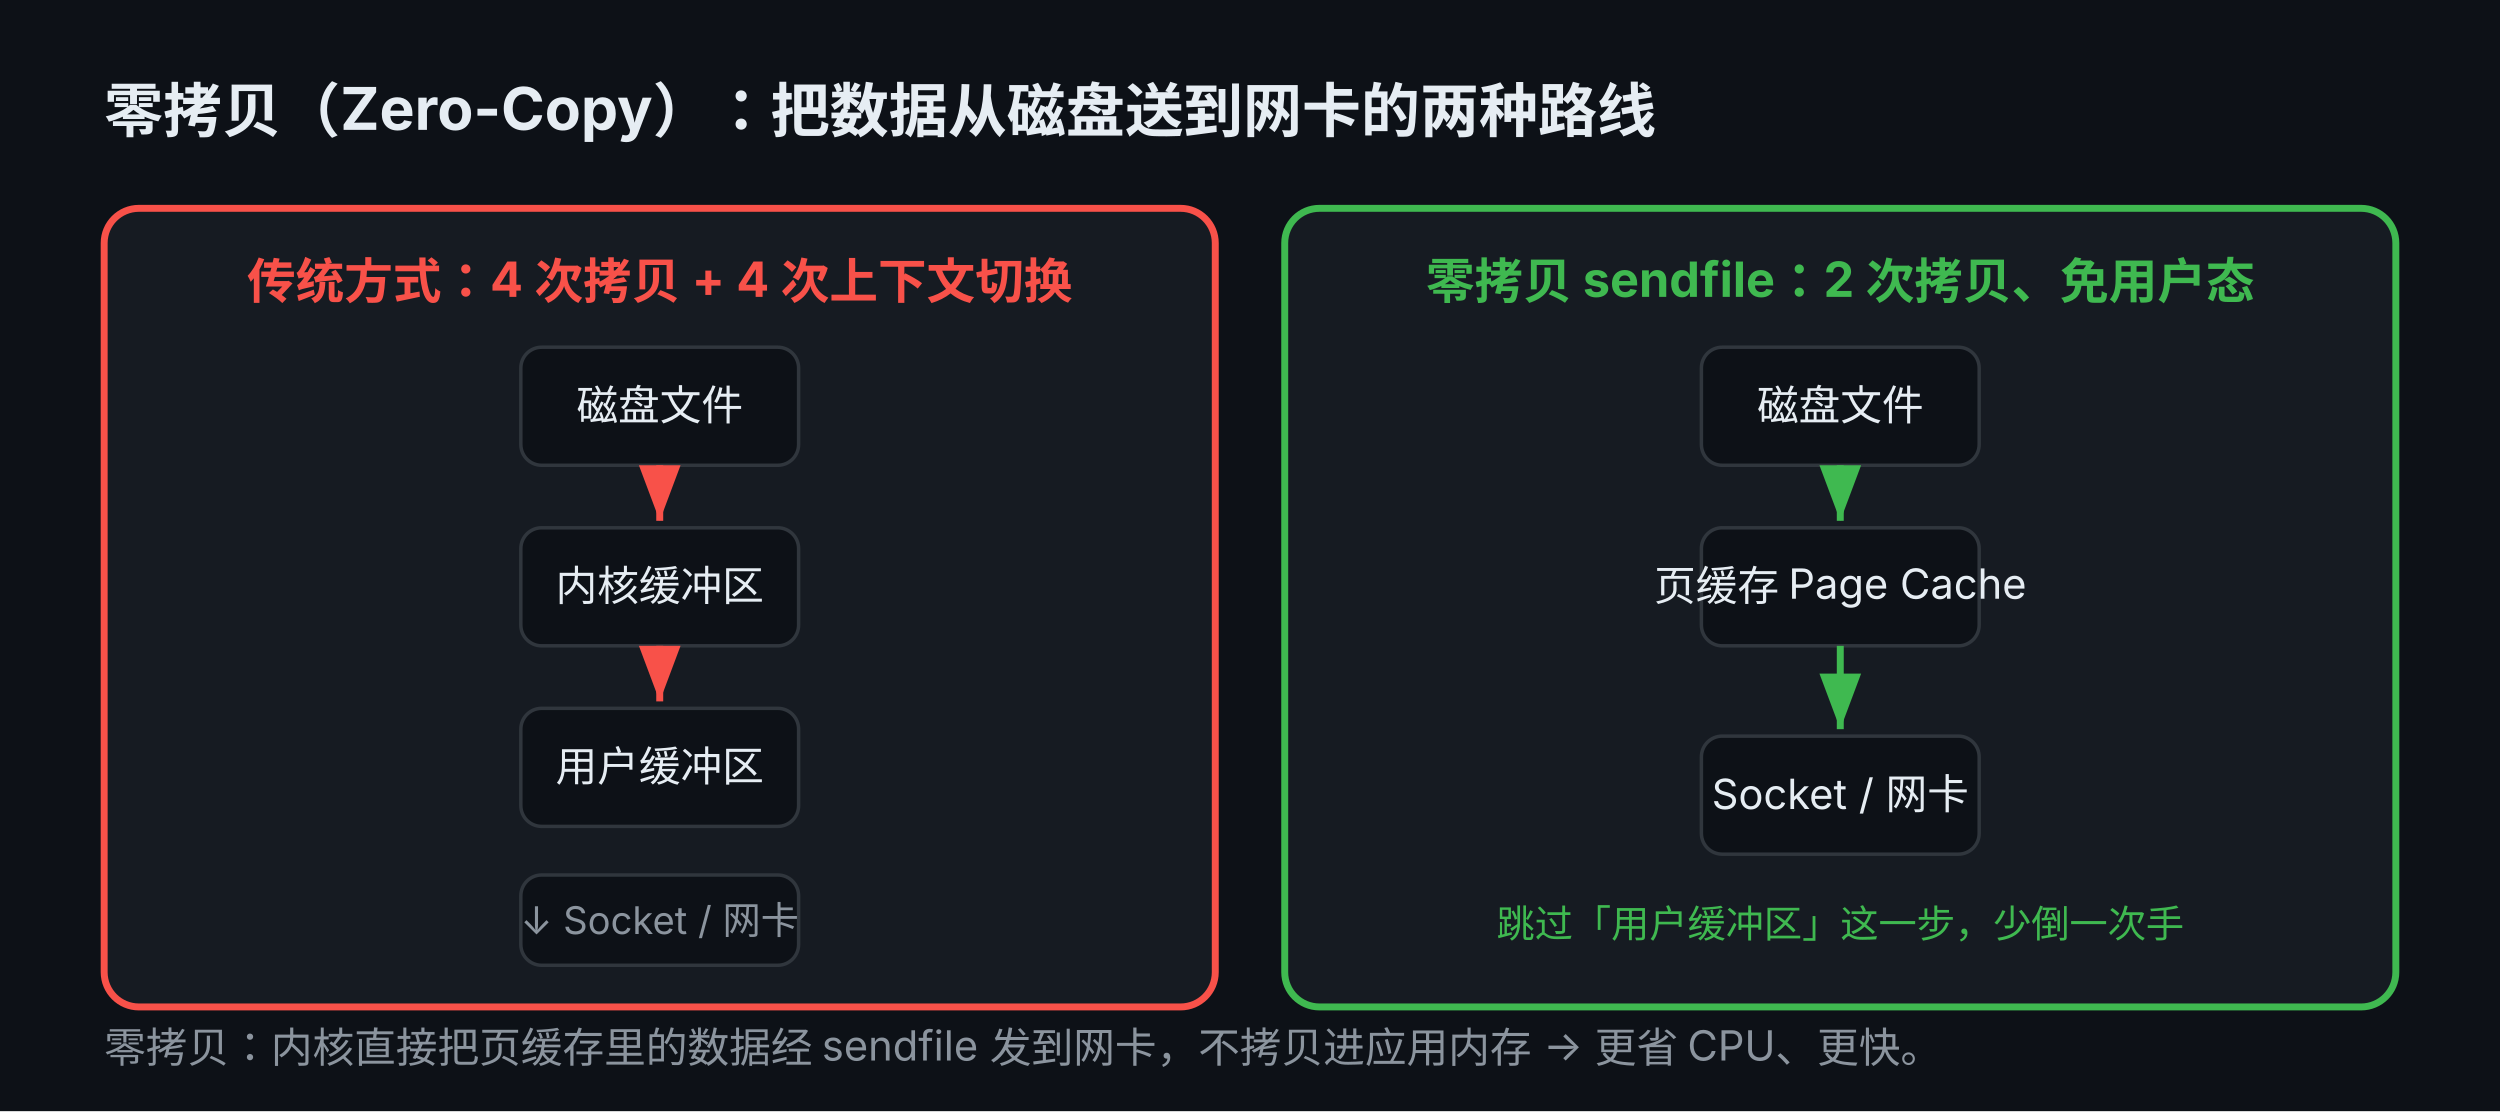
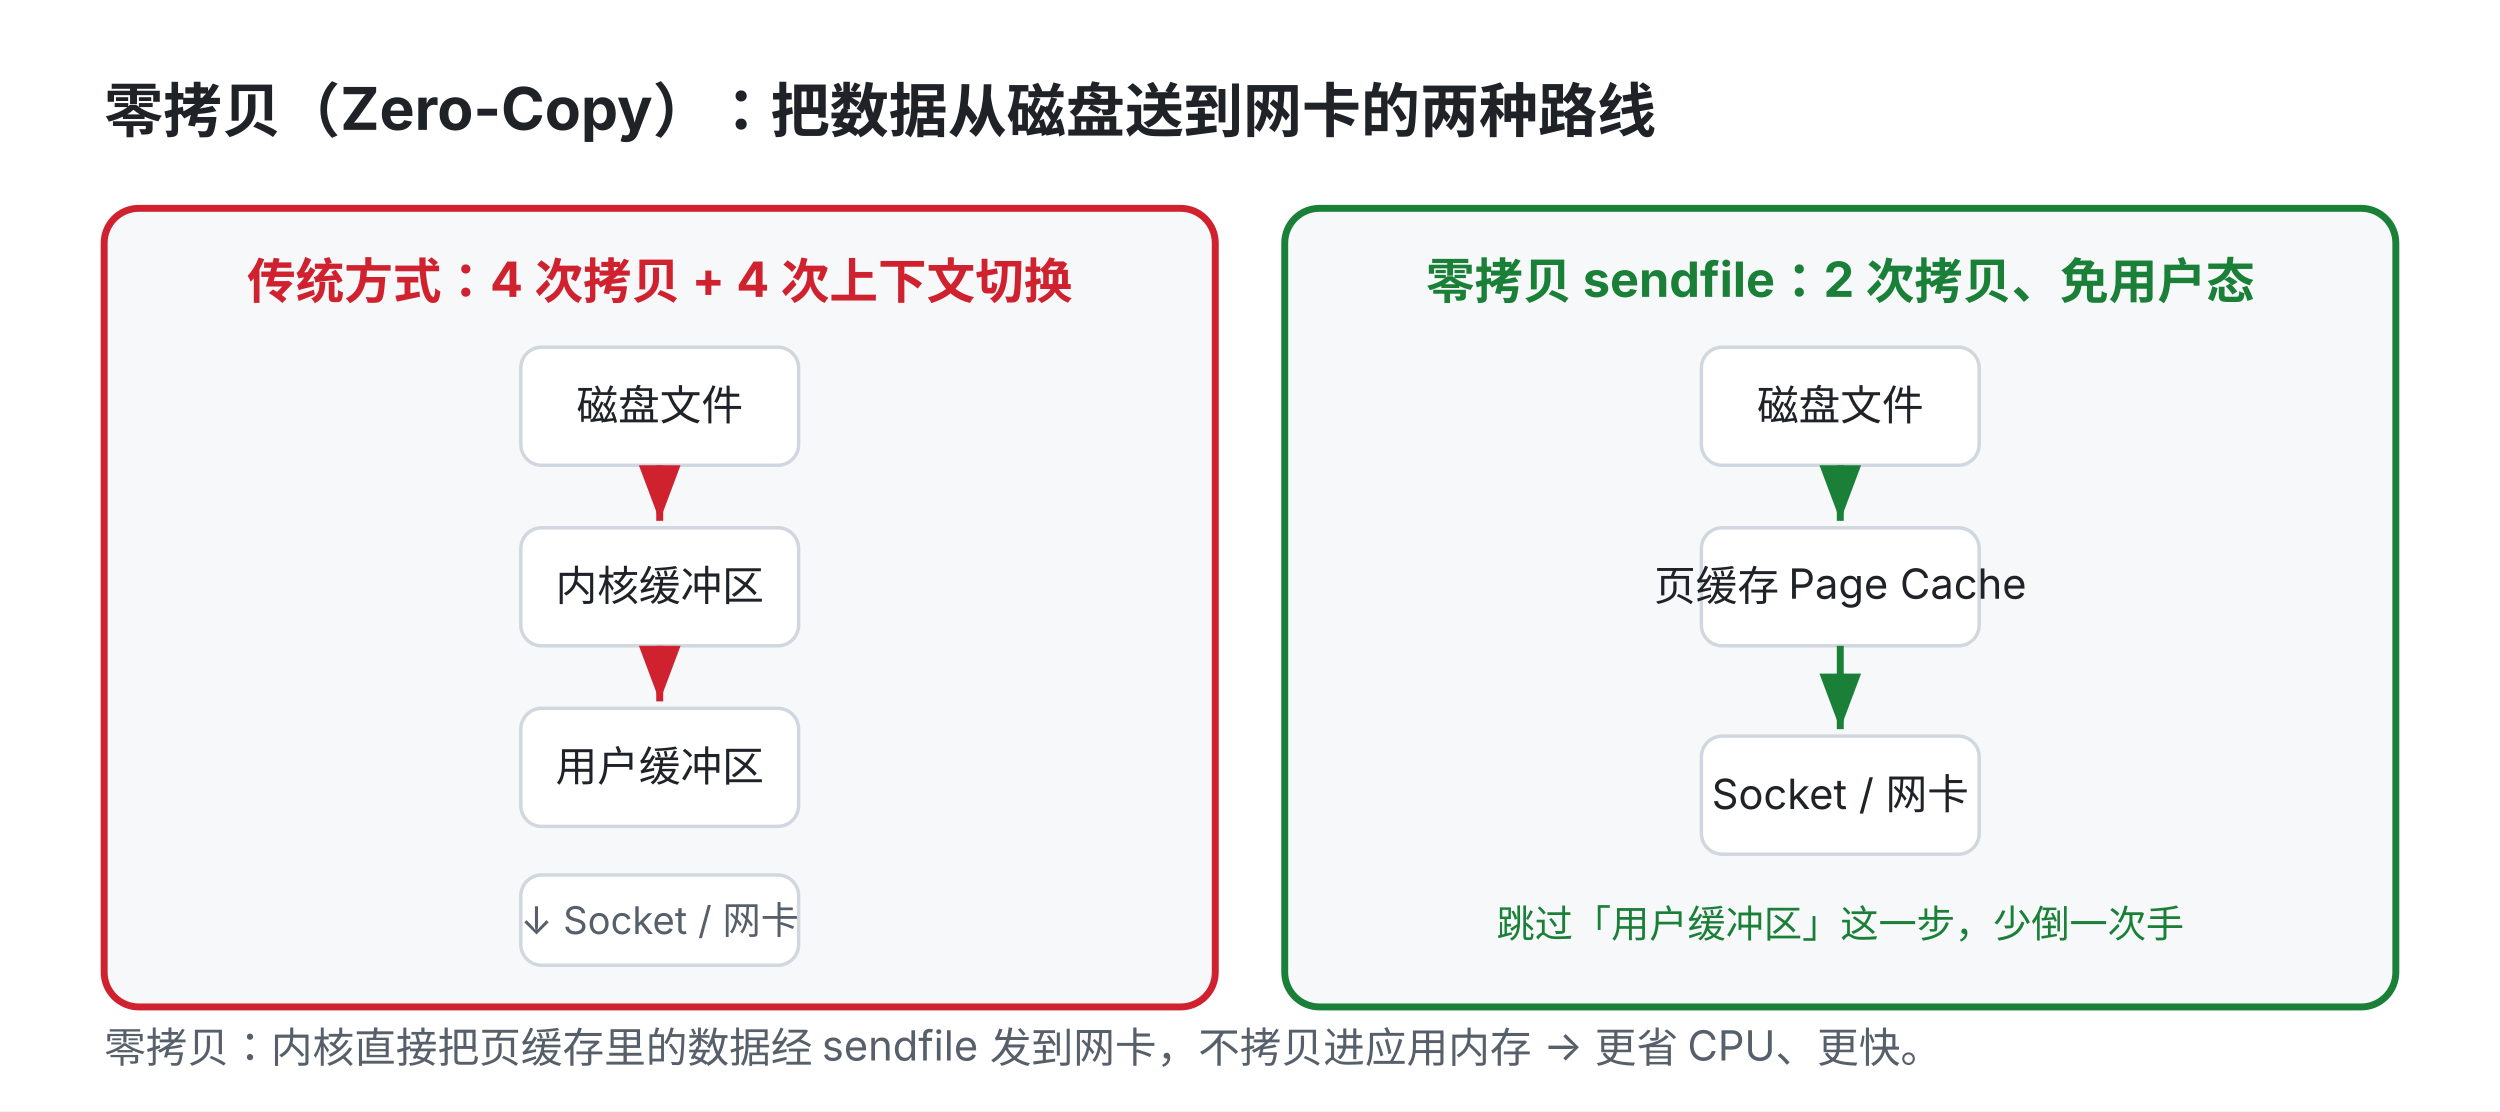
<svg xmlns="http://www.w3.org/2000/svg" viewBox="0 0 720 320" font-family="-apple-system, 'PingFang SC', 'Microsoft YaHei', sans-serif">
-   <rect width="720" height="320" fill="#0d1117" />
-   <text x="30" y="38" fill="#e6edf3" font-size="17" font-weight="700">零拷贝（Zero-Copy）：把数据从磁盘送到网卡的两种路线</text>
+   <rect width="720" height="320" fill="#ffffff" />
+   <text x="30" y="38" fill="#1f2328" font-size="17" font-weight="700">零拷贝（Zero-Copy）：把数据从磁盘送到网卡的两种路线</text>
  <g>
-     <rect x="30" y="60" width="320" height="230" rx="10" fill="#161b22" stroke="#f85149" stroke-width="2" />
-     <text x="190" y="86" fill="#f85149" font-size="14" font-weight="700" text-anchor="middle">传统方式：4 次拷贝 + 4 次上下文切换</text>
-     <rect x="150" y="100" width="80" height="34" rx="6" fill="#0d1117" stroke="#30363d" />
-     <text x="190" y="121" fill="#e6edf3" font-size="12" text-anchor="middle">磁盘文件</text>
-     <path d="M190 134 L190 150" stroke="#f85149" stroke-width="2" marker-end="url(#ca)" />
-     <rect x="150" y="152" width="80" height="34" rx="6" fill="#0d1117" stroke="#30363d" />
-     <text x="190" y="173" fill="#e6edf3" font-size="12" text-anchor="middle">内核缓冲区</text>
-     <path d="M190 186 L190 202" stroke="#f85149" stroke-width="2" marker-end="url(#ca)" />
-     <rect x="150" y="204" width="80" height="34" rx="6" fill="#0d1117" stroke="#30363d" />
-     <text x="190" y="225" fill="#e6edf3" font-size="12" text-anchor="middle">用户缓冲区</text>
-     <rect x="150" y="252" width="80" height="26" rx="6" fill="#0d1117" stroke="#30363d" />
-     <text x="190" y="269" fill="#8b949e" font-size="11" text-anchor="middle">↓ Socket / 网卡</text>
+     <rect x="30" y="60" width="320" height="230" rx="10" fill="#f6f8fa" stroke="#cf222e" stroke-width="2" />
+     <text x="190" y="86" fill="#cf222e" font-size="14" font-weight="700" text-anchor="middle">传统方式：4 次拷贝 + 4 次上下文切换</text>
+     <rect x="150" y="100" width="80" height="34" rx="6" fill="#ffffff" stroke="#d0d7de" />
+     <text x="190" y="121" fill="#1f2328" font-size="12" text-anchor="middle">磁盘文件</text>
+     <path d="M190 134 L190 150" stroke="#cf222e" stroke-width="2" marker-end="url(#ca)" />
+     <rect x="150" y="152" width="80" height="34" rx="6" fill="#ffffff" stroke="#d0d7de" />
+     <text x="190" y="173" fill="#1f2328" font-size="12" text-anchor="middle">内核缓冲区</text>
+     <path d="M190 186 L190 202" stroke="#cf222e" stroke-width="2" marker-end="url(#ca)" />
+     <rect x="150" y="204" width="80" height="34" rx="6" fill="#ffffff" stroke="#d0d7de" />
+     <text x="190" y="225" fill="#1f2328" font-size="12" text-anchor="middle">用户缓冲区</text>
+     <rect x="150" y="252" width="80" height="26" rx="6" fill="#ffffff" stroke="#d0d7de" />
+     <text x="190" y="269" fill="#57606a" font-size="11" text-anchor="middle">↓ Socket / 网卡</text>
  </g>
  <g>
-     <rect x="370" y="60" width="320" height="230" rx="10" fill="#161b22" stroke="#3fb950" stroke-width="2" />
-     <text x="530" y="86" fill="#3fb950" font-size="14" font-weight="700" text-anchor="middle">零拷贝 sendfile：2 次拷贝、免用户态</text>
-     <rect x="490" y="100" width="80" height="34" rx="6" fill="#0d1117" stroke="#30363d" />
-     <text x="530" y="121" fill="#e6edf3" font-size="12" text-anchor="middle">磁盘文件</text>
-     <path d="M530 134 L530 150" stroke="#3fb950" stroke-width="2" marker-end="url(#cb)" />
-     <rect x="490" y="152" width="80" height="34" rx="6" fill="#0d1117" stroke="#30363d" />
-     <text x="530" y="173" fill="#e6edf3" font-size="12" text-anchor="middle">页缓存 Page Cache</text>
-     <path d="M530 186 L530 210" stroke="#3fb950" stroke-width="2" marker-end="url(#cb)" />
-     <rect x="490" y="212" width="80" height="34" rx="6" fill="#0d1117" stroke="#30363d" />
-     <text x="530" y="233" fill="#e6edf3" font-size="12" text-anchor="middle">Socket / 网卡</text>
-     <text x="530" y="270" fill="#3fb950" font-size="11" text-anchor="middle">跳过「用户缓冲区」这一步，少倒一次手</text>
+     <rect x="370" y="60" width="320" height="230" rx="10" fill="#f6f8fa" stroke="#1a7f37" stroke-width="2" />
+     <text x="530" y="86" fill="#1a7f37" font-size="14" font-weight="700" text-anchor="middle">零拷贝 sendfile：2 次拷贝、免用户态</text>
+     <rect x="490" y="100" width="80" height="34" rx="6" fill="#ffffff" stroke="#d0d7de" />
+     <text x="530" y="121" fill="#1f2328" font-size="12" text-anchor="middle">磁盘文件</text>
+     <path d="M530 134 L530 150" stroke="#1a7f37" stroke-width="2" marker-end="url(#cb)" />
+     <rect x="490" y="152" width="80" height="34" rx="6" fill="#ffffff" stroke="#d0d7de" />
+     <text x="530" y="173" fill="#1f2328" font-size="12" text-anchor="middle">页缓存 Page Cache</text>
+     <path d="M530 186 L530 210" stroke="#1a7f37" stroke-width="2" marker-end="url(#cb)" />
+     <rect x="490" y="212" width="80" height="34" rx="6" fill="#ffffff" stroke="#d0d7de" />
+     <text x="530" y="233" fill="#1f2328" font-size="12" text-anchor="middle">Socket / 网卡</text>
+     <text x="530" y="270" fill="#1a7f37" font-size="11" text-anchor="middle">跳过「用户缓冲区」这一步，少倒一次手</text>
  </g>
-   <text x="30" y="306" fill="#8b949e" font-size="12">零拷贝：内核直接把页缓存里的数据经 sendfile 发到网卡，不拷贝进应用内存 → 更省 CPU、更快。</text>
+   <text x="30" y="306" fill="#57606a" font-size="12">零拷贝：内核直接把页缓存里的数据经 sendfile 发到网卡，不拷贝进应用内存 → 更省 CPU、更快。</text>
  <defs>
    <marker id="ca" markerWidth="10" markerHeight="10" refX="8" refY="3" orient="auto" markerUnits="strokeWidth">
-       <path d="M0,0 L8,3 L0,6 Z" fill="#f85149" />
+       <path d="M0,0 L8,3 L0,6 Z" fill="#cf222e" />
    </marker>
    <marker id="cb" markerWidth="10" markerHeight="10" refX="8" refY="3" orient="auto" markerUnits="strokeWidth">
-       <path d="M0,0 L8,3 L0,6 Z" fill="#3fb950" />
+       <path d="M0,0 L8,3 L0,6 Z" fill="#1a7f37" />
    </marker>
  </defs>
</svg>
